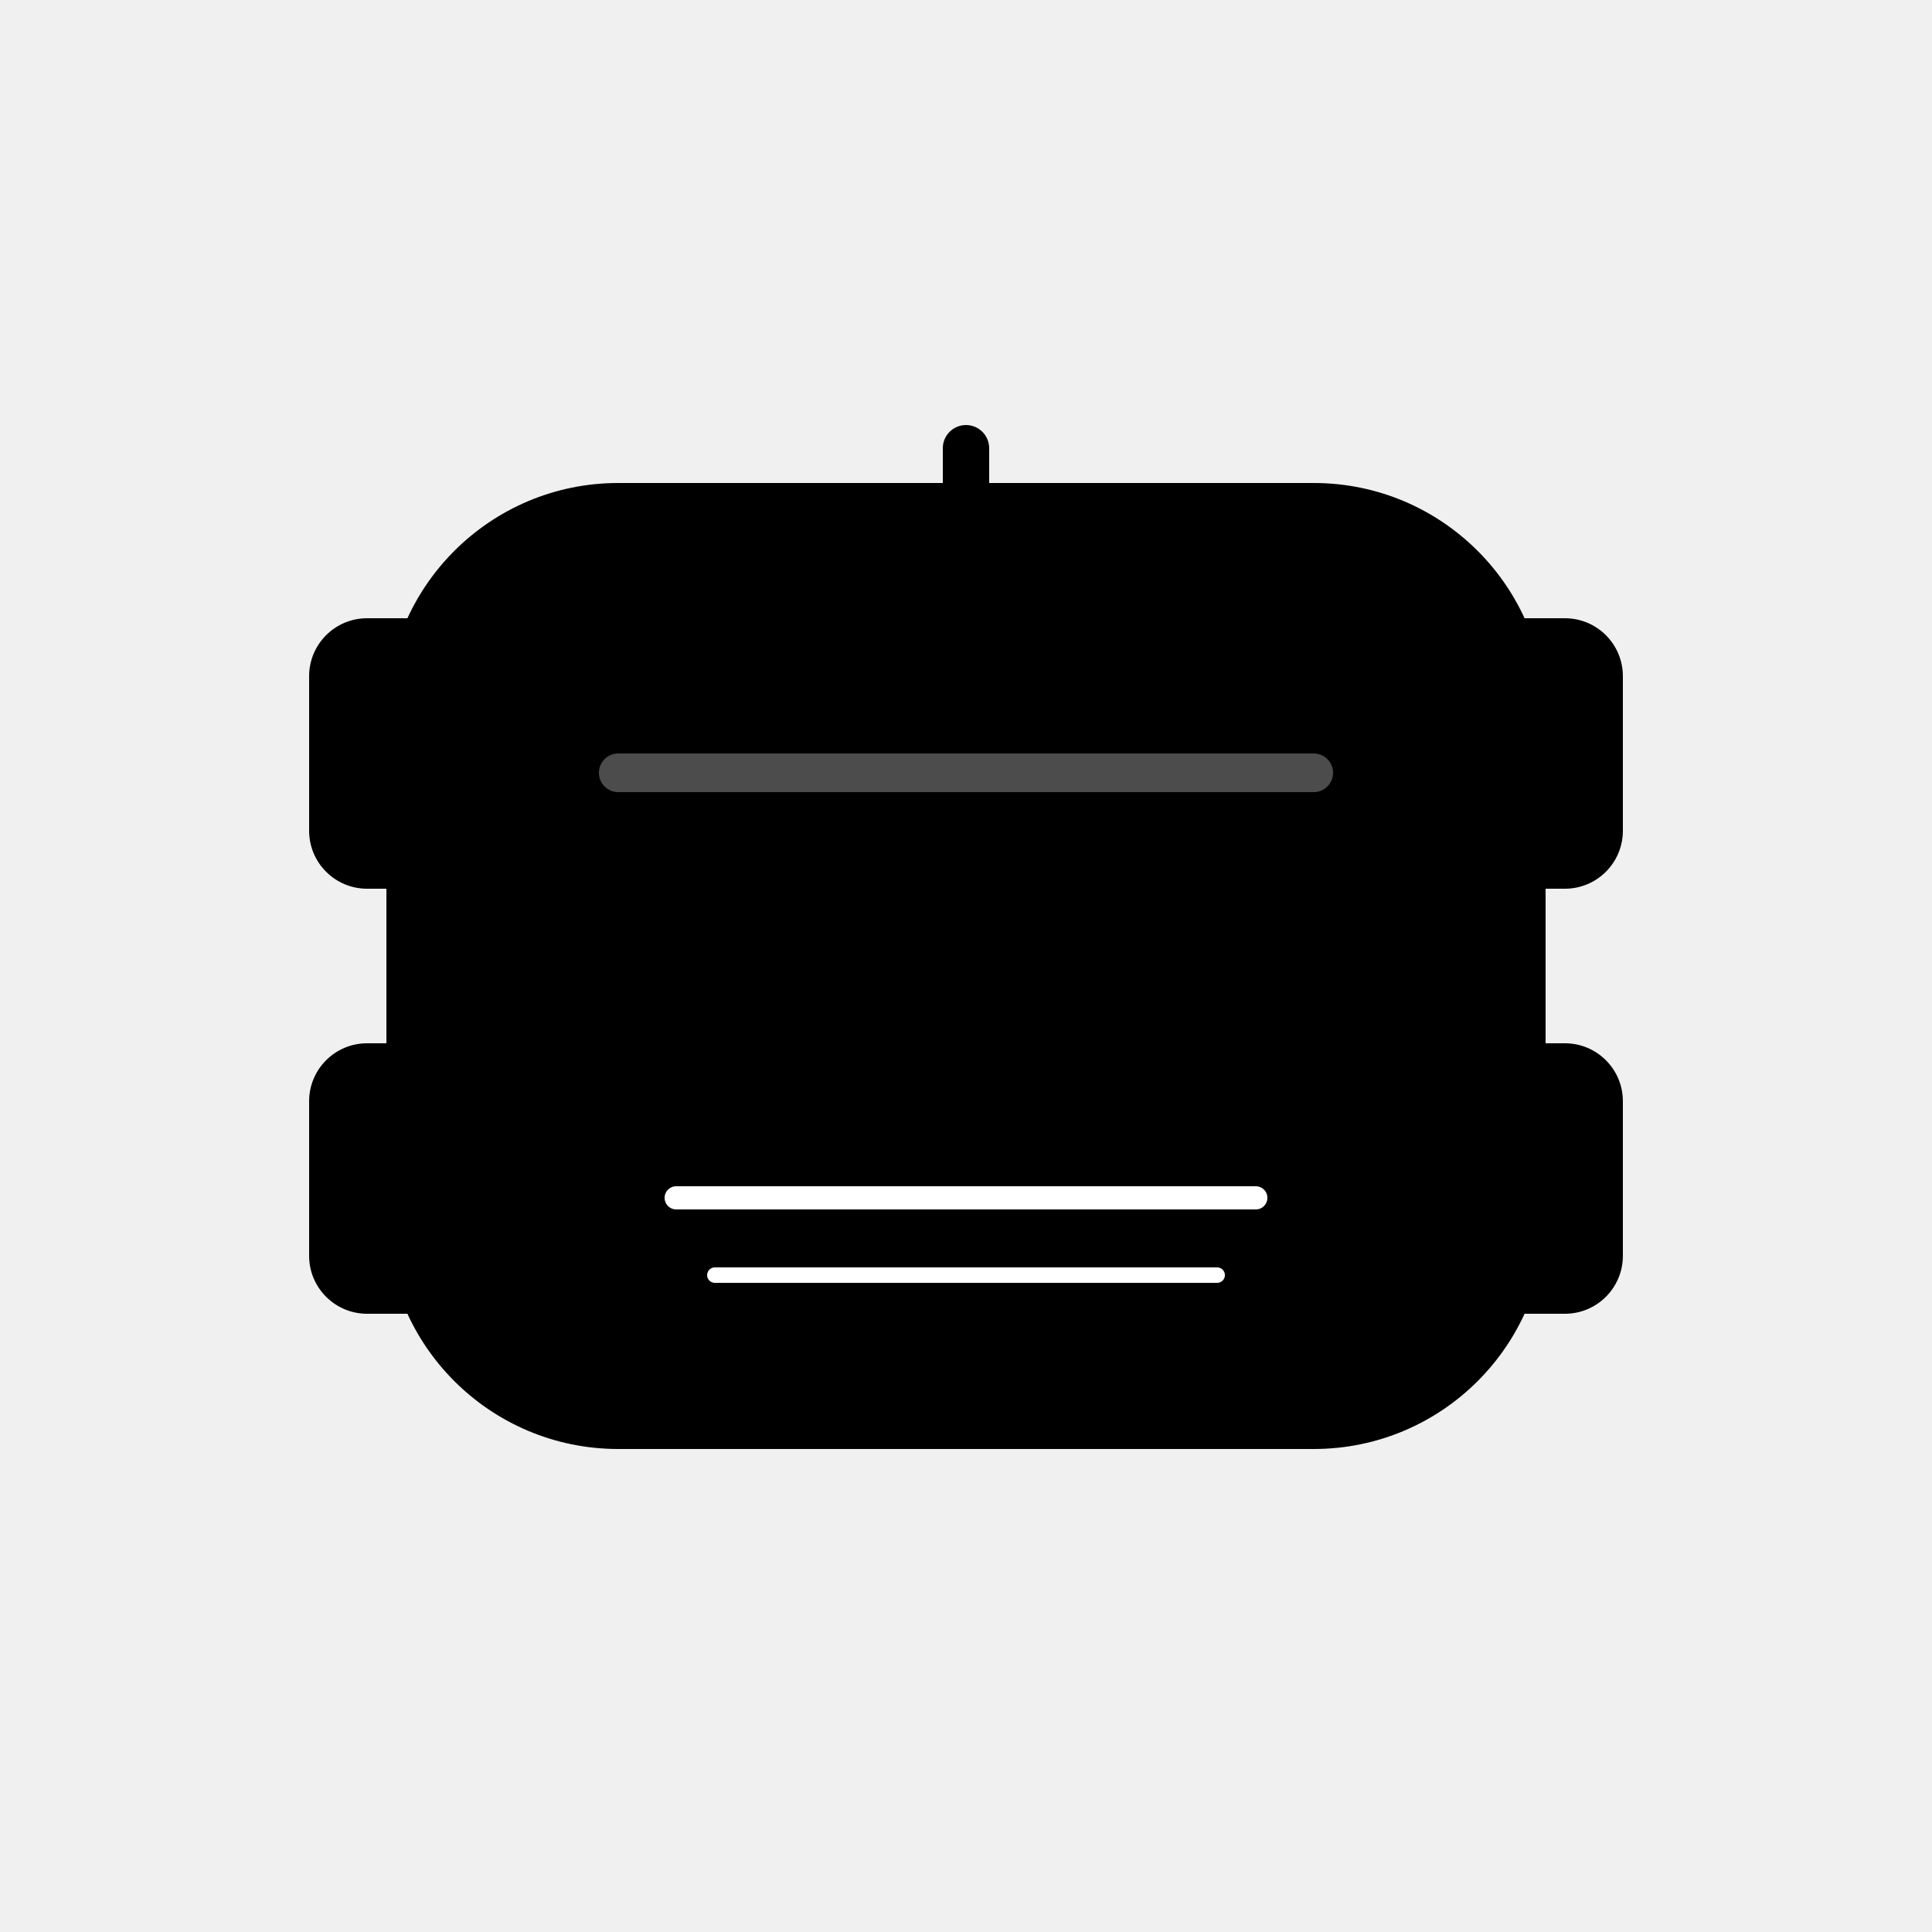
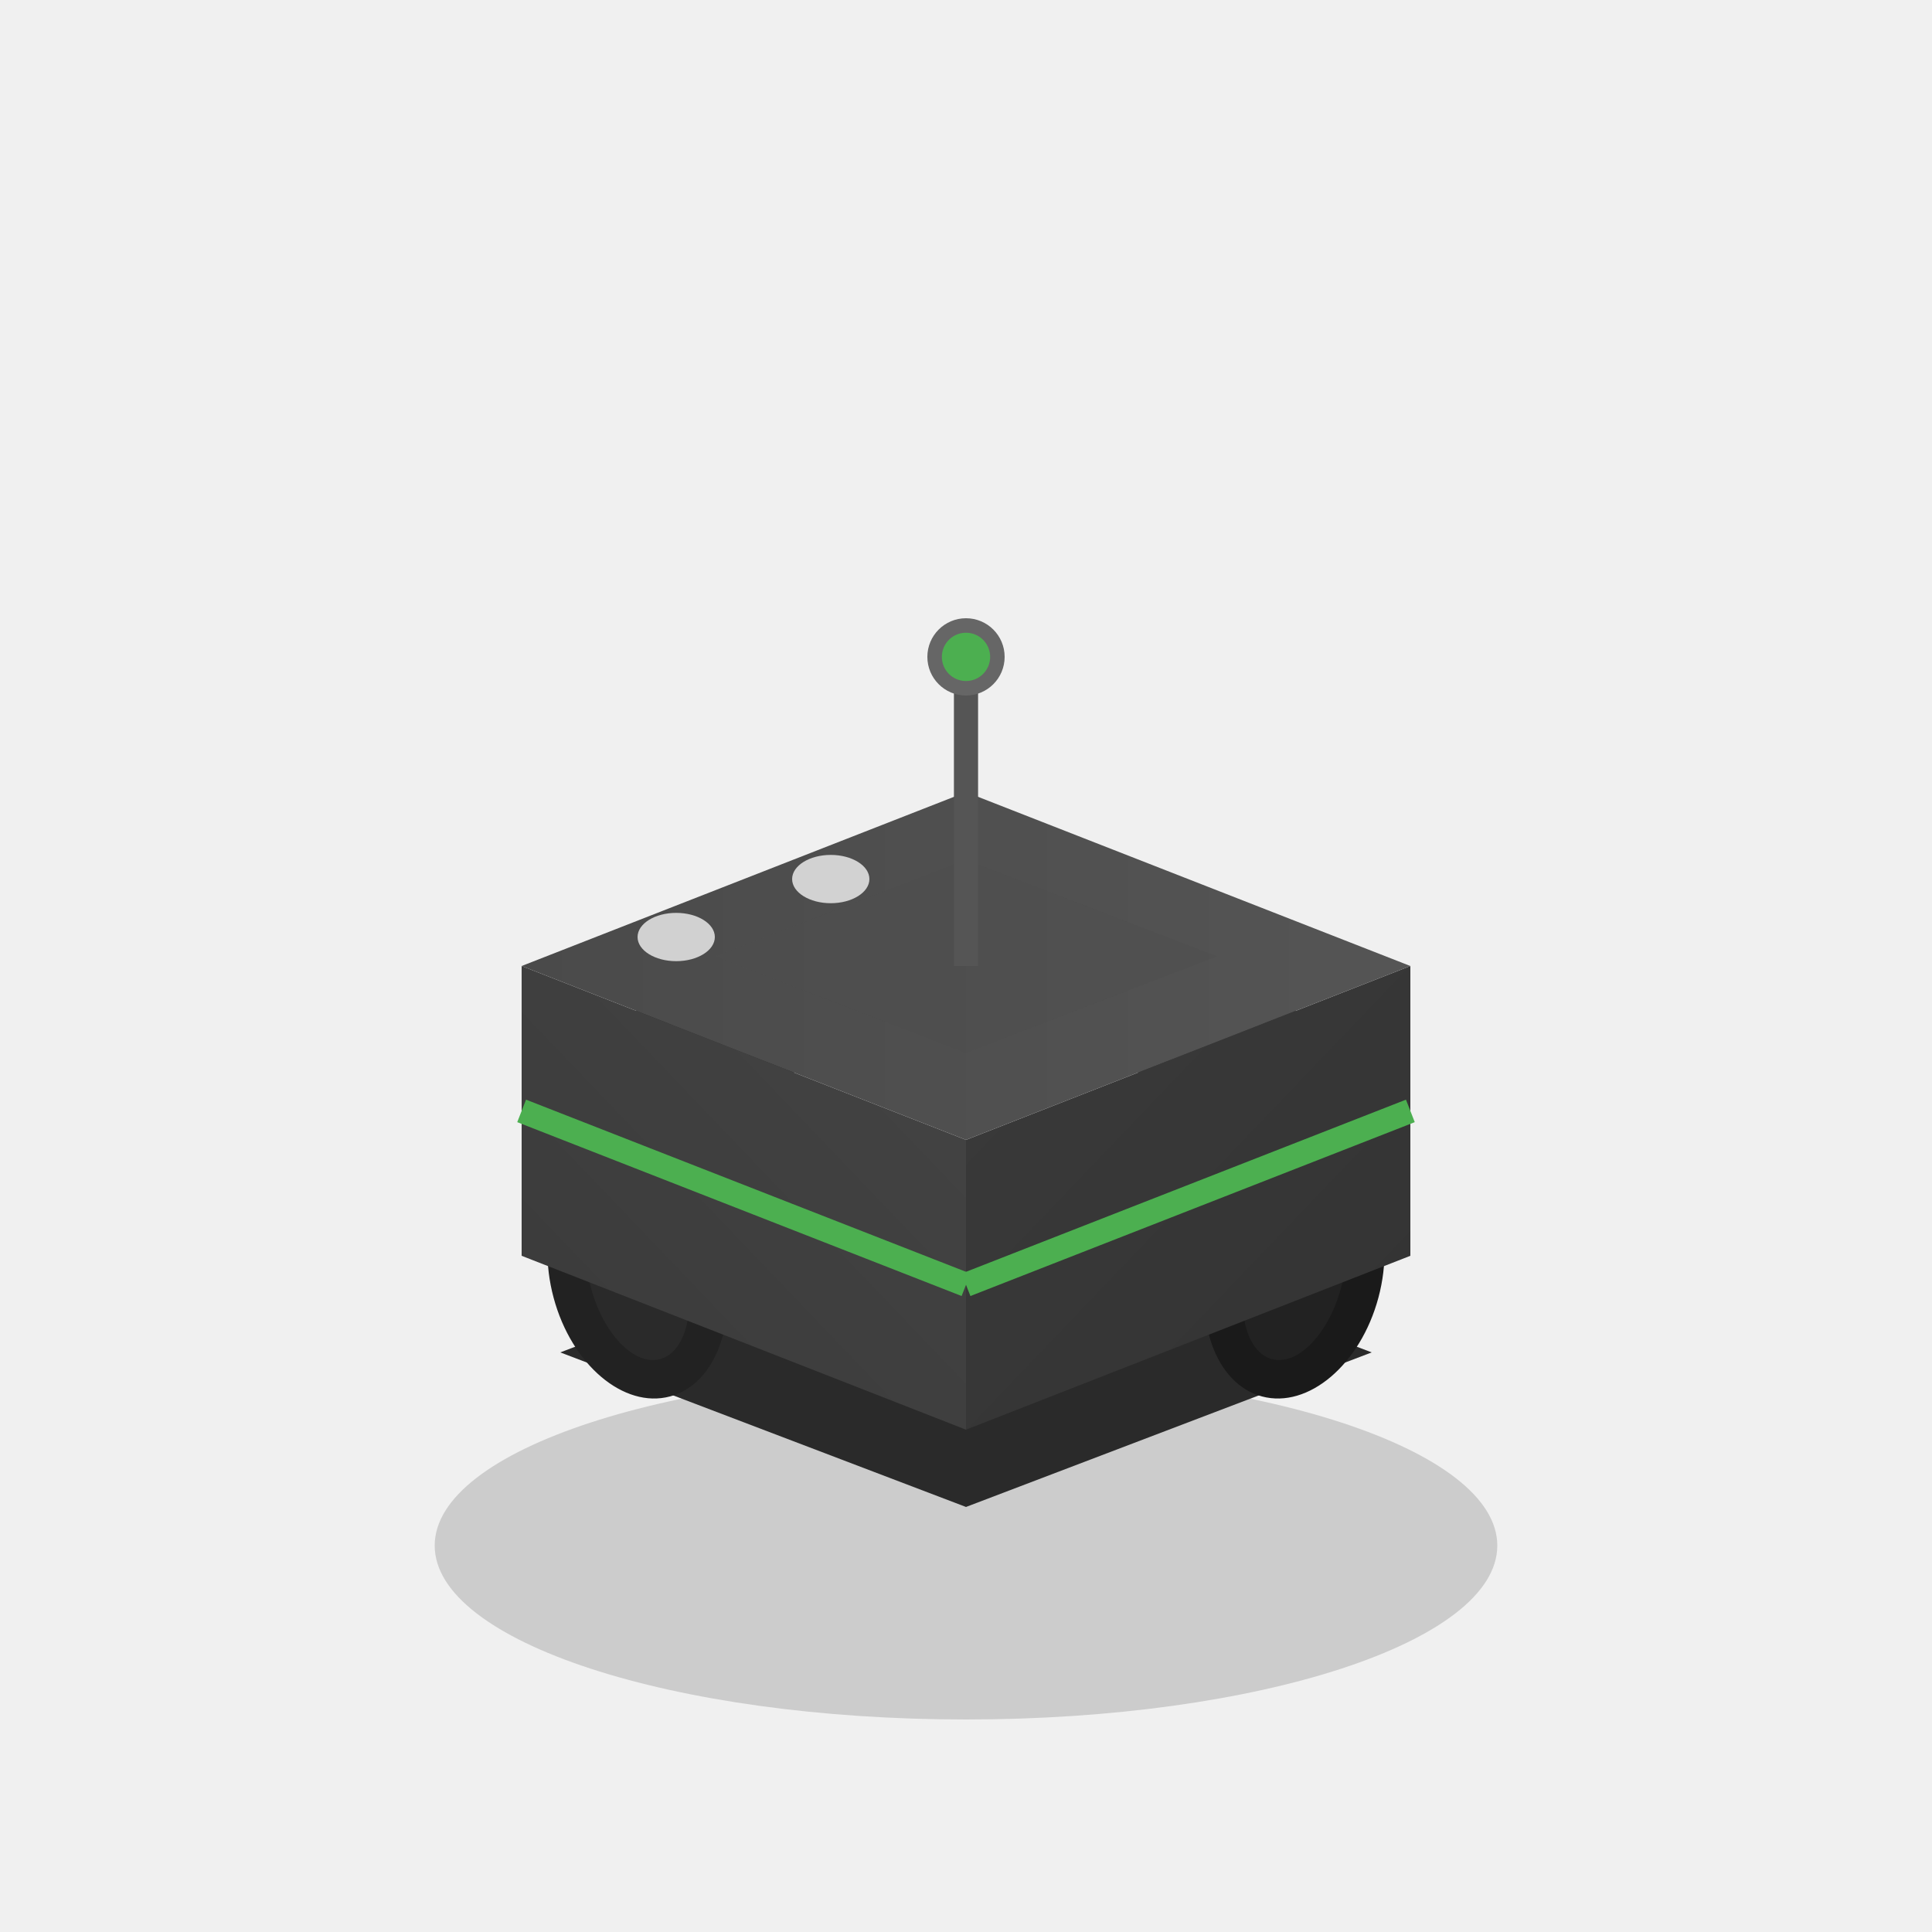
- <svg xmlns="http://www.w3.org/2000/svg" viewBox="0 0 1000 1000">
-   <g fill="#000">
-     <rect x="200" y="250" width="600" height="500" rx="120" ry="120" />
-     <rect x="160" y="320" width="80" height="140" rx="30" />
-     <rect x="760" y="320" width="80" height="140" rx="30" />
-     <rect x="160" y="540" width="80" height="140" rx="30" />
-     <rect x="760" y="540" width="80" height="140" rx="30" />
-     <circle cx="500" cy="310" r="35" />
-     <rect x="488" y="220" width="24" height="90" rx="12" />
-     <line x1="350" y1="620" x2="650" y2="620" stroke="#fff" stroke-width="12" stroke-linecap="round" />
-     <line x1="370" y1="660" x2="630" y2="660" stroke="#fff" stroke-width="8" stroke-linecap="round" />
-     <rect x="310" y="390" width="380" height="20" rx="10" fill="#fff" opacity="0.3" />
-   </g>
+ <svg xmlns="http://www.w3.org/2000/svg" viewBox="0 0 200 200">
+   <defs>
+     <linearGradient id="gt" x1="0" y1="0" x2="1" y2="0">
+       <stop offset="0%" stop-color="#4a4a4a" />
+       <stop offset="100%" stop-color="#555555" />
+     </linearGradient>
+     <linearGradient id="gr" x1="0" y1="0" x2="1" y2="1">
+       <stop offset="0%" stop-color="#3a3a3a" />
+       <stop offset="100%" stop-color="#333333" />
+     </linearGradient>
+     <linearGradient id="gl" x1="1" y1="0" x2="0" y2="1">
+       <stop offset="0%" stop-color="#444444" />
+       <stop offset="100%" stop-color="#3a3a3a" />
+     </linearGradient>
+   </defs>
+   <ellipse cx="100" cy="160" rx="55" ry="18" fill="rgba(0,0,0,0.15)" />
+   <polygon points="58,140 100,156 142,140 100,124" fill="#2a2a2a" />
+   <ellipse cx="66" cy="132" rx="9" ry="13" fill="#222222" transform="rotate(-15,66,132)" />
+   <ellipse cx="66" cy="132" rx="5" ry="9" fill="#2a2a2a" transform="rotate(-15,66,132)" />
+   <ellipse cx="134" cy="132" rx="9" ry="13" fill="#1a1a1a" transform="rotate(15,134,132)" />
+   <ellipse cx="134" cy="132" rx="5" ry="9" fill="#222222" transform="rotate(15,134,132)" />
+   <ellipse cx="74" cy="108" rx="8" ry="11" fill="#222222" transform="rotate(-15,74,108)" />
+   <ellipse cx="74" cy="108" rx="4.5" ry="7.5" fill="#2a2a2a" transform="rotate(-15,74,108)" />
+   <ellipse cx="126" cy="108" rx="8" ry="11" fill="#1a1a1a" transform="rotate(15,126,108)" />
+   <ellipse cx="126" cy="108" rx="4.5" ry="7.5" fill="#222222" transform="rotate(15,126,108)" />
+   <polygon points="54,100 54,130 100,148 100,118" fill="url(#gl)" />
+   <polygon points="146,100 146,130 100,148 100,118" fill="url(#gr)" />
+   <polygon points="54,100 100,82 146,100 100,118" fill="url(#gt)" />
+   <line x1="54" y1="115" x2="100" y2="133" stroke="#4CAF50" stroke-width="2.5" />
+   <line x1="146" y1="115" x2="100" y2="133" stroke="#4CAF50" stroke-width="2.5" />
+   <ellipse cx="70" cy="97" rx="4" ry="2.5" fill="#e0e0e0" opacity="0.9" />
+   <ellipse cx="86" cy="91" rx="4" ry="2.5" fill="#e0e0e0" opacity="0.9" />
+   <polygon points="74,99 100,89 126,99 100,109" fill="#4d4d4d" opacity="0.4" />
+   <line x1="100" y1="100" x2="100" y2="70" stroke="#555555" stroke-width="2.5" />
+   <circle cx="100" cy="68" r="4" fill="#666666" />
+   <circle cx="100" cy="68" r="2.5" fill="#4CAF50" />
</svg>
